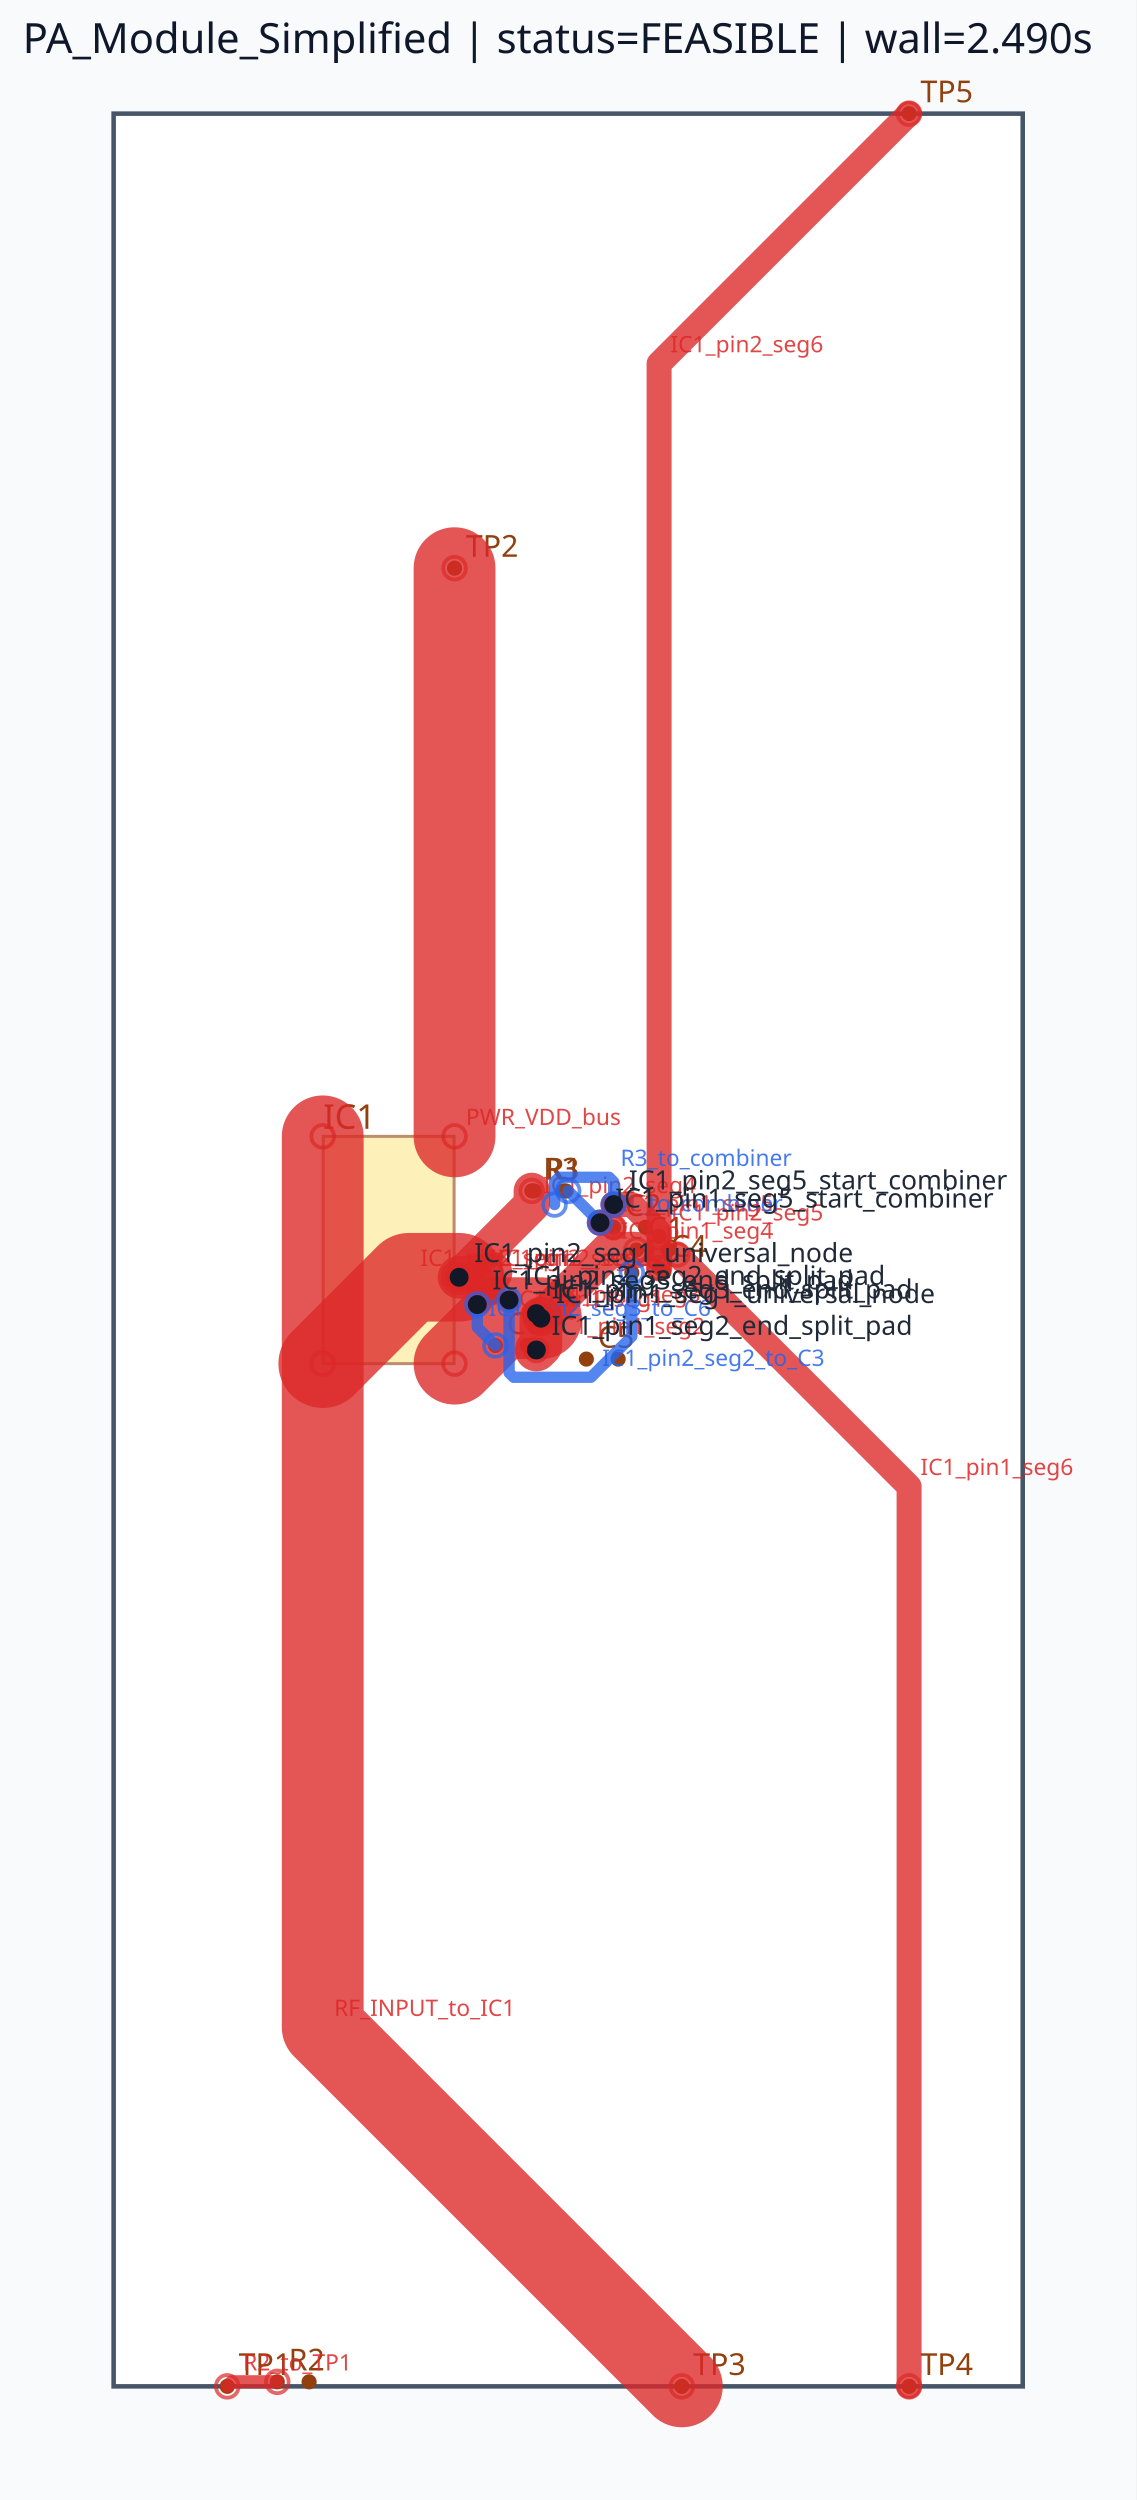
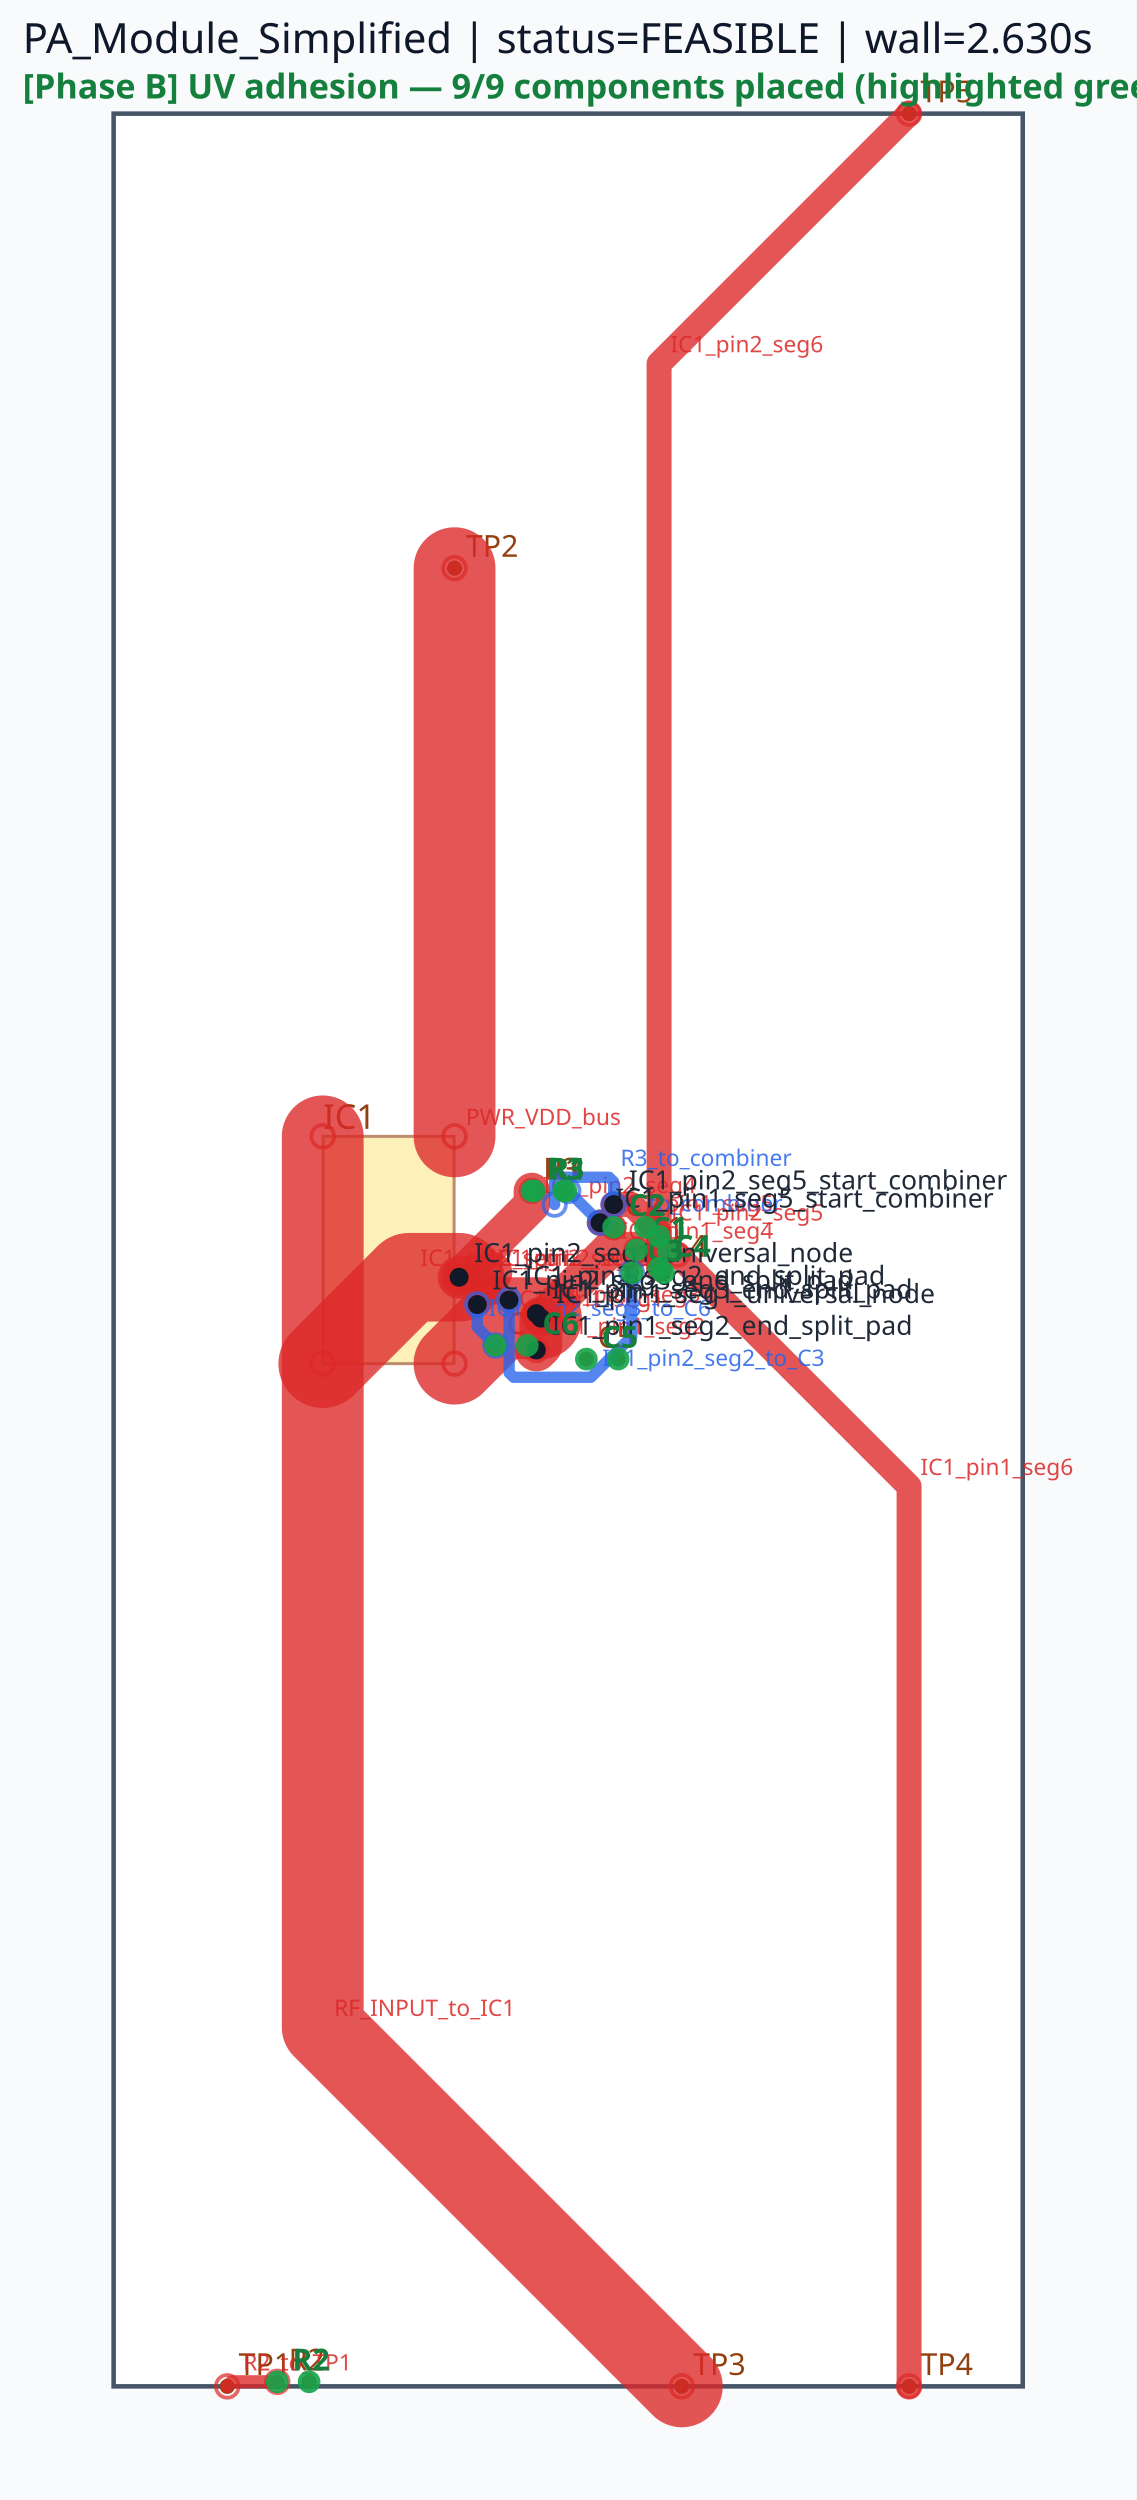
<svg xmlns="http://www.w3.org/2000/svg" viewBox="0 0 300.0 660.0" width="300.0" height="660.0">
  <rect x="0" y="0" width="100%" height="100%" fill="#f8fafc" />
  <rect x="30.00" y="30.00" width="240.00" height="600.00" fill="#ffffff" stroke="#475569" stroke-width="1.2" />
  <rect x="85.32" y="300.00" width="34.56" height="60.00" fill="#fde68a" stroke="#92400e" stroke-width="0.8" opacity="0.6" />
  <text x="85.32" y="298.00" font-family="sans-serif" font-size="9" fill="#92400e">IC1</text>
  <circle cx="60.00" cy="630.00" r="2" fill="#92400e" />
  <text x="63.00" y="627.00" font-family="sans-serif" font-size="8" fill="#92400e">TP1</text>
  <circle cx="120.00" cy="150.00" r="2" fill="#92400e" />
  <text x="123.00" y="147.00" font-family="sans-serif" font-size="8" fill="#92400e">TP2</text>
  <circle cx="180.00" cy="630.00" r="2" fill="#92400e" />
  <text x="183.00" y="627.00" font-family="sans-serif" font-size="8" fill="#92400e">TP3</text>
  <circle cx="240.00" cy="630.00" r="2" fill="#92400e" />
  <text x="243.00" y="627.00" font-family="sans-serif" font-size="8" fill="#92400e">TP4</text>
  <circle cx="240.00" cy="30.00" r="2" fill="#92400e" />
  <text x="243.00" y="27.00" font-family="sans-serif" font-size="8" fill="#92400e">TP5</text>
  <circle cx="168.00" cy="330.00" r="2" fill="#92400e" />
  <circle cx="176.40" cy="330.00" r="2" fill="#92400e" />
  <text x="171.00" y="327.00" font-family="sans-serif" font-size="8" fill="#92400e">C1</text>
  <circle cx="141.00" cy="314.41" r="2" fill="#92400e" />
  <circle cx="149.40" cy="314.41" r="2" fill="#92400e" />
  <text x="144.00" y="311.41" font-family="sans-serif" font-size="8" fill="#92400e">R1</text>
  <circle cx="162.00" cy="324.00" r="2" fill="#92400e" />
  <circle cx="170.40" cy="324.00" r="2" fill="#92400e" />
  <text x="165.00" y="321.00" font-family="sans-serif" font-size="8" fill="#92400e">C2</text>
  <circle cx="73.20" cy="628.80" r="2" fill="#92400e" />
  <circle cx="81.60" cy="628.80" r="2" fill="#92400e" />
  <text x="76.20" y="625.80" font-family="sans-serif" font-size="8" fill="#92400e">R2</text>
  <circle cx="166.80" cy="336.00" r="2" fill="#92400e" />
  <circle cx="175.20" cy="336.00" r="2" fill="#92400e" />
  <text x="169.80" y="333.00" font-family="sans-serif" font-size="8" fill="#92400e">C3</text>
  <circle cx="140.40" cy="314.40" r="2" fill="#92400e" />
  <circle cx="148.80" cy="314.40" r="2" fill="#92400e" />
  <text x="143.40" y="311.40" font-family="sans-serif" font-size="8" fill="#92400e">R3</text>
  <circle cx="174.00" cy="334.80" r="2" fill="#92400e" />
  <circle cx="174.00" cy="326.40" r="2" fill="#92400e" />
  <text x="177.00" y="331.80" font-family="sans-serif" font-size="8" fill="#92400e">C4</text>
  <circle cx="154.80" cy="358.80" r="2" fill="#92400e" />
  <circle cx="163.20" cy="358.80" r="2" fill="#92400e" />
  <text x="157.80" y="355.80" font-family="sans-serif" font-size="8" fill="#92400e">C5</text>
  <circle cx="139.20" cy="355.20" r="2" fill="#92400e" />
  <circle cx="130.80" cy="355.20" r="2" fill="#92400e" />
  <text x="133.80" y="352.20" font-family="sans-serif" font-size="8" fill="#92400e">C6</text>
  <polyline points="85.20,360.00 108.00,337.20 121.20,337.20" fill="none" stroke="#dc2626" stroke-width="23.40" stroke-linecap="round" stroke-linejoin="round" opacity="0.78" />
  <circle cx="85.20" cy="360.00" r="3" fill="none" stroke="#dc2626" stroke-width="1.0" opacity="0.7" />
  <circle cx="121.20" cy="337.20" r="3" fill="none" stroke="#dc2626" stroke-width="1.0" opacity="0.7" />
  <text x="111.00" y="334.20" font-family="sans-serif" font-size="6" fill="#dc2626" opacity="0.85">IC1_pin2_seg1</text>
  <polyline points="120.00,360.00 132.00,348.00 142.80,348.00" fill="none" stroke="#dc2626" stroke-width="21.60" stroke-linecap="round" stroke-linejoin="round" opacity="0.78" />
  <circle cx="120.00" cy="360.00" r="3" fill="none" stroke="#dc2626" stroke-width="1.0" opacity="0.7" />
  <circle cx="142.80" cy="348.00" r="3" fill="none" stroke="#dc2626" stroke-width="1.0" opacity="0.7" />
  <text x="135.00" y="345.00" font-family="sans-serif" font-size="6" fill="#dc2626" opacity="0.85">IC1_pin1_seg1</text>
  <polyline points="142.80,348.00 160.80,330.00 168.00,330.00" fill="none" stroke="#dc2626" stroke-width="9.60" stroke-linecap="round" stroke-linejoin="round" opacity="0.78" />
  <circle cx="142.80" cy="348.00" r="3" fill="none" stroke="#dc2626" stroke-width="1.0" opacity="0.7" />
  <circle cx="168.00" cy="330.00" r="3" fill="none" stroke="#dc2626" stroke-width="1.0" opacity="0.7" />
  <text x="163.80" y="327.00" font-family="sans-serif" font-size="6" fill="#dc2626" opacity="0.85">IC1_pin1_seg4</text>
  <polyline points="121.20,337.20 140.40,318.00 140.40,314.40" fill="none" stroke="#dc2626" stroke-width="9.60" stroke-linecap="round" stroke-linejoin="round" opacity="0.78" />
  <circle cx="121.20" cy="337.20" r="3" fill="none" stroke="#dc2626" stroke-width="1.0" opacity="0.7" />
  <circle cx="140.40" cy="314.40" r="3" fill="none" stroke="#dc2626" stroke-width="1.0" opacity="0.7" />
  <text x="143.40" y="315.00" font-family="sans-serif" font-size="6" fill="#dc2626" opacity="0.85">IC1_pin2_seg4</text>
  <polyline points="121.20,337.20 128.40,337.20 129.60,336.00" fill="none" stroke="#dc2626" stroke-width="11.28" stroke-linecap="round" stroke-linejoin="round" opacity="0.78" />
  <circle cx="121.20" cy="337.20" r="3" fill="none" stroke="#dc2626" stroke-width="1.0" opacity="0.7" />
  <circle cx="129.60" cy="336.00" r="3" fill="none" stroke="#dc2626" stroke-width="1.0" opacity="0.7" />
  <text x="131.40" y="334.20" font-family="sans-serif" font-size="6" fill="#dc2626" opacity="0.85">IC1_pin2_seg2</text>
  <polyline points="158.40,322.80 160.80,322.80 162.00,324.00" fill="none" stroke="#dc2626" stroke-width="6.60" stroke-linecap="round" stroke-linejoin="round" opacity="0.78" />
  <circle cx="158.40" cy="322.80" r="3" fill="none" stroke="#dc2626" stroke-width="1.0" opacity="0.7" />
  <circle cx="162.00" cy="324.00" r="3" fill="none" stroke="#dc2626" stroke-width="1.0" opacity="0.7" />
  <text x="163.80" y="319.80" font-family="sans-serif" font-size="6" fill="#dc2626" opacity="0.85">IC1_pin1_seg5</text>
  <polyline points="121.20,337.20 126.00,337.20 129.60,340.80" fill="none" stroke="#dc2626" stroke-width="7.62" stroke-linecap="round" stroke-linejoin="round" opacity="0.78" />
  <circle cx="121.20" cy="337.20" r="3" fill="none" stroke="#dc2626" stroke-width="1.0" opacity="0.7" />
  <circle cx="129.60" cy="340.80" r="3" fill="none" stroke="#dc2626" stroke-width="1.0" opacity="0.7" />
  <text x="129.00" y="334.20" font-family="sans-serif" font-size="6" fill="#dc2626" opacity="0.85">IC1_pin2_seg3</text>
  <polyline points="180.00,630.00 85.20,535.20 85.20,300.00" fill="none" stroke="#dc2626" stroke-width="21.60" stroke-linecap="round" stroke-linejoin="round" opacity="0.78" />
  <circle cx="180.00" cy="630.00" r="3" fill="none" stroke="#dc2626" stroke-width="1.0" opacity="0.7" />
  <circle cx="85.20" cy="300.00" r="3" fill="none" stroke="#dc2626" stroke-width="1.0" opacity="0.7" />
  <text x="88.20" y="532.20" font-family="sans-serif" font-size="6" fill="#dc2626" opacity="0.85">RF_INPUT_to_IC1</text>
  <polyline points="120.00,150.00 120.00,300.00" fill="none" stroke="#dc2626" stroke-width="21.60" stroke-linecap="round" stroke-linejoin="round" opacity="0.78" />
  <circle cx="120.00" cy="150.00" r="3" fill="none" stroke="#dc2626" stroke-width="1.0" opacity="0.7" />
  <circle cx="120.00" cy="300.00" r="3" fill="none" stroke="#dc2626" stroke-width="1.0" opacity="0.7" />
  <text x="123.00" y="297.00" font-family="sans-serif" font-size="6" fill="#dc2626" opacity="0.85">PWR_VDD_bus</text>
  <polyline points="178.80,331.20 240.00,392.40 240.00,630.00" fill="none" stroke="#dc2626" stroke-width="6.60" stroke-linecap="round" stroke-linejoin="round" opacity="0.78" />
  <circle cx="178.80" cy="331.20" r="3" fill="none" stroke="#dc2626" stroke-width="1.0" opacity="0.7" />
  <circle cx="240.00" cy="630.00" r="3" fill="none" stroke="#dc2626" stroke-width="1.0" opacity="0.7" />
  <text x="243.00" y="389.40" font-family="sans-serif" font-size="6" fill="#dc2626" opacity="0.85">IC1_pin1_seg6</text>
  <polyline points="174.00,332.40 174.00,96.00 240.00,30.00" fill="none" stroke="#dc2626" stroke-width="6.60" stroke-linecap="round" stroke-linejoin="round" opacity="0.78" />
  <circle cx="174.00" cy="332.40" r="3" fill="none" stroke="#dc2626" stroke-width="1.0" opacity="0.7" />
  <circle cx="240.00" cy="30.00" r="3" fill="none" stroke="#dc2626" stroke-width="1.0" opacity="0.7" />
  <text x="177.00" y="93.00" font-family="sans-serif" font-size="6" fill="#dc2626" opacity="0.85">IC1_pin2_seg6</text>
  <polyline points="73.20,628.80 61.20,628.80 60.00,630.00" fill="none" stroke="#dc2626" stroke-width="3.48" stroke-linecap="round" stroke-linejoin="round" opacity="0.78" />
  <circle cx="73.20" cy="628.80" r="3" fill="none" stroke="#dc2626" stroke-width="1.0" opacity="0.7" />
  <circle cx="60.00" cy="630.00" r="3" fill="none" stroke="#dc2626" stroke-width="1.0" opacity="0.7" />
  <text x="64.20" y="625.80" font-family="sans-serif" font-size="6" fill="#dc2626" opacity="0.85">R2_to_TP1</text>
  <polyline points="150.00,314.40 158.40,322.80" fill="none" stroke="#2563eb" stroke-width="3.00" stroke-linecap="round" stroke-linejoin="round" opacity="0.78" />
  <circle cx="150.00" cy="314.40" r="3" fill="none" stroke="#2563eb" stroke-width="1.0" opacity="0.7" />
  <circle cx="158.40" cy="322.80" r="3" fill="none" stroke="#2563eb" stroke-width="1.0" opacity="0.7" />
  <text x="161.40" y="319.80" font-family="sans-serif" font-size="6" fill="#2563eb" opacity="0.85">R1_to_combiner</text>
  <polyline points="126.00,344.40 126.00,350.40 130.80,355.20" fill="none" stroke="#2563eb" stroke-width="3.00" stroke-linecap="round" stroke-linejoin="round" opacity="0.78" />
  <circle cx="126.00" cy="344.40" r="3" fill="none" stroke="#2563eb" stroke-width="1.0" opacity="0.7" />
  <circle cx="130.80" cy="355.20" r="3" fill="none" stroke="#2563eb" stroke-width="1.0" opacity="0.7" />
  <text x="129.00" y="347.40" font-family="sans-serif" font-size="6" fill="#2563eb" opacity="0.85">IC1_pin2_seg3_to_C6</text>
  <polyline points="162.00,318.00 166.80,318.00 174.00,325.20 174.00,334.80" fill="none" stroke="#dc2626" stroke-width="6.60" stroke-linecap="round" stroke-linejoin="round" opacity="0.78" />
  <circle cx="162.00" cy="318.00" r="3" fill="none" stroke="#dc2626" stroke-width="1.0" opacity="0.7" />
  <circle cx="174.00" cy="334.80" r="3" fill="none" stroke="#dc2626" stroke-width="1.0" opacity="0.7" />
  <text x="177.00" y="322.20" font-family="sans-serif" font-size="6" fill="#dc2626" opacity="0.85">IC1_pin2_seg5</text>
  <polyline points="142.80,348.00 141.60,346.80" fill="none" stroke="#dc2626" stroke-width="7.62" stroke-linecap="round" stroke-linejoin="round" opacity="0.78" />
  <circle cx="142.80" cy="348.00" r="3" fill="none" stroke="#dc2626" stroke-width="1.0" opacity="0.7" />
  <circle cx="141.60" cy="346.80" r="3" fill="none" stroke="#dc2626" stroke-width="1.0" opacity="0.7" />
  <text x="144.60" y="343.80" font-family="sans-serif" font-size="6" fill="#dc2626" opacity="0.85">IC1_pin1_seg3</text>
  <polyline points="142.80,348.00 142.80,355.20 141.60,356.40" fill="none" stroke="#dc2626" stroke-width="11.28" stroke-linecap="round" stroke-linejoin="round" opacity="0.78" />
  <circle cx="142.80" cy="348.00" r="3" fill="none" stroke="#dc2626" stroke-width="1.0" opacity="0.7" />
  <circle cx="141.60" cy="356.40" r="3" fill="none" stroke="#dc2626" stroke-width="1.0" opacity="0.7" />
  <text x="145.80" y="352.20" font-family="sans-serif" font-size="6" fill="#dc2626" opacity="0.85">IC1_pin1_seg2</text>
  <polyline points="134.40,343.20 134.40,362.40 135.60,363.60 156.00,363.60 166.80,352.80 166.80,336.00" fill="none" stroke="#2563eb" stroke-width="3.00" stroke-linecap="round" stroke-linejoin="round" opacity="0.78" />
  <circle cx="134.40" cy="343.20" r="3" fill="none" stroke="#2563eb" stroke-width="1.0" opacity="0.7" />
  <circle cx="166.80" cy="336.00" r="3" fill="none" stroke="#2563eb" stroke-width="1.0" opacity="0.7" />
  <text x="159.00" y="360.60" font-family="sans-serif" font-size="6" fill="#2563eb" opacity="0.85">IC1_pin2_seg2_to_C3</text>
  <polyline points="146.40,318.00 146.40,312.00 147.60,310.80 160.80,310.80 162.00,312.00 162.00,318.00" fill="none" stroke="#2563eb" stroke-width="3.00" stroke-linecap="round" stroke-linejoin="round" opacity="0.78" />
  <circle cx="146.40" cy="318.00" r="3" fill="none" stroke="#2563eb" stroke-width="1.0" opacity="0.7" />
  <circle cx="162.00" cy="318.00" r="3" fill="none" stroke="#2563eb" stroke-width="1.0" opacity="0.7" />
  <text x="163.80" y="307.80" font-family="sans-serif" font-size="6" fill="#2563eb" opacity="0.85">R3_to_combiner</text>
  <circle cx="142.80" cy="348.00" r="2.5" fill="#111827" />
  <text x="146.80" y="344.00" font-family="sans-serif" font-size="7" fill="#1f2937">IC1_pin1_seg1_universal_node</text>
  <circle cx="141.60" cy="356.40" r="2.5" fill="#111827" />
  <text x="145.60" y="352.40" font-family="sans-serif" font-size="7" fill="#1f2937">IC1_pin1_seg2_end_split_pad</text>
  <circle cx="141.60" cy="346.80" r="2.5" fill="#111827" />
  <text x="145.60" y="342.80" font-family="sans-serif" font-size="7" fill="#1f2937">IC1_pin1_seg3_end_split_pad</text>
  <circle cx="158.40" cy="322.80" r="2.5" fill="#111827" />
  <text x="162.40" y="318.80" font-family="sans-serif" font-size="7" fill="#1f2937">IC1_pin1_seg5_start_combiner</text>
  <circle cx="121.20" cy="337.20" r="2.5" fill="#111827" />
  <text x="125.20" y="333.20" font-family="sans-serif" font-size="7" fill="#1f2937">IC1_pin2_seg1_universal_node</text>
  <circle cx="134.40" cy="343.20" r="2.5" fill="#111827" />
  <text x="138.40" y="339.20" font-family="sans-serif" font-size="7" fill="#1f2937">IC1_pin2_seg2_end_split_pad</text>
  <circle cx="126.00" cy="344.40" r="2.5" fill="#111827" />
  <text x="130.00" y="340.40" font-family="sans-serif" font-size="7" fill="#1f2937">IC1_pin2_seg3_end_split_pad</text>
  <circle cx="162.00" cy="318.00" r="2.5" fill="#111827" />
  <text x="166.00" y="314.00" font-family="sans-serif" font-size="7" fill="#1f2937">IC1_pin2_seg5_start_combiner</text>
-   <text x="6" y="14" font-family="sans-serif" font-size="11" fill="#0f172a">PA_Module_Simplified | status=FEASIBLE | wall=2.490s</text>
+   <text x="6" y="14" font-family="sans-serif" font-size="11" fill="#0f172a">PA_Module_Simplified | status=FEASIBLE | wall=2.630s</text>
+   <circle cx="168.00" cy="330.00" r="3" fill="#16a34a" opacity="0.9" />
+   <circle cx="176.40" cy="330.00" r="3" fill="#16a34a" opacity="0.9" />
+   <text x="172.00" y="327.00" font-family="sans-serif" font-size="8" fill="#15803d" font-weight="bold">C1</text>
+   <circle cx="141.00" cy="314.41" r="3" fill="#16a34a" opacity="0.9" />
+   <circle cx="149.40" cy="314.41" r="3" fill="#16a34a" opacity="0.9" />
+   <text x="145.00" y="311.41" font-family="sans-serif" font-size="8" fill="#15803d" font-weight="bold">R1</text>
+   <circle cx="162.00" cy="324.00" r="3" fill="#16a34a" opacity="0.9" />
+   <circle cx="170.40" cy="324.00" r="3" fill="#16a34a" opacity="0.9" />
+   <text x="166.00" y="321.00" font-family="sans-serif" font-size="8" fill="#15803d" font-weight="bold">C2</text>
+   <circle cx="73.20" cy="628.80" r="3" fill="#16a34a" opacity="0.9" />
+   <circle cx="81.60" cy="628.80" r="3" fill="#16a34a" opacity="0.9" />
+   <text x="77.20" y="625.80" font-family="sans-serif" font-size="8" fill="#15803d" font-weight="bold">R2</text>
+   <circle cx="166.80" cy="336.00" r="3" fill="#16a34a" opacity="0.9" />
+   <circle cx="175.20" cy="336.00" r="3" fill="#16a34a" opacity="0.9" />
+   <text x="170.80" y="333.00" font-family="sans-serif" font-size="8" fill="#15803d" font-weight="bold">C3</text>
+   <circle cx="140.40" cy="314.40" r="3" fill="#16a34a" opacity="0.9" />
+   <circle cx="148.80" cy="314.40" r="3" fill="#16a34a" opacity="0.9" />
+   <text x="144.40" y="311.40" font-family="sans-serif" font-size="8" fill="#15803d" font-weight="bold">R3</text>
+   <circle cx="174.00" cy="334.80" r="3" fill="#16a34a" opacity="0.9" />
+   <circle cx="174.00" cy="326.40" r="3" fill="#16a34a" opacity="0.9" />
+   <text x="178.00" y="331.80" font-family="sans-serif" font-size="8" fill="#15803d" font-weight="bold">C4</text>
+   <circle cx="154.80" cy="358.80" r="3" fill="#16a34a" opacity="0.9" />
+   <circle cx="163.20" cy="358.80" r="3" fill="#16a34a" opacity="0.9" />
+   <text x="158.80" y="355.80" font-family="sans-serif" font-size="8" fill="#15803d" font-weight="bold">C5</text>
+   <circle cx="139.20" cy="355.20" r="3" fill="#16a34a" opacity="0.9" />
+   <circle cx="130.80" cy="355.20" r="3" fill="#16a34a" opacity="0.9" />
+   <text x="143.20" y="352.20" font-family="sans-serif" font-size="8" fill="#15803d" font-weight="bold">C6</text>
+   <text x="6" y="26" font-family="sans-serif" font-size="9" font-weight="bold" fill="#15803d">[Phase B] UV adhesion — 9/9 components placed (highlighted green)</text>
</svg>
